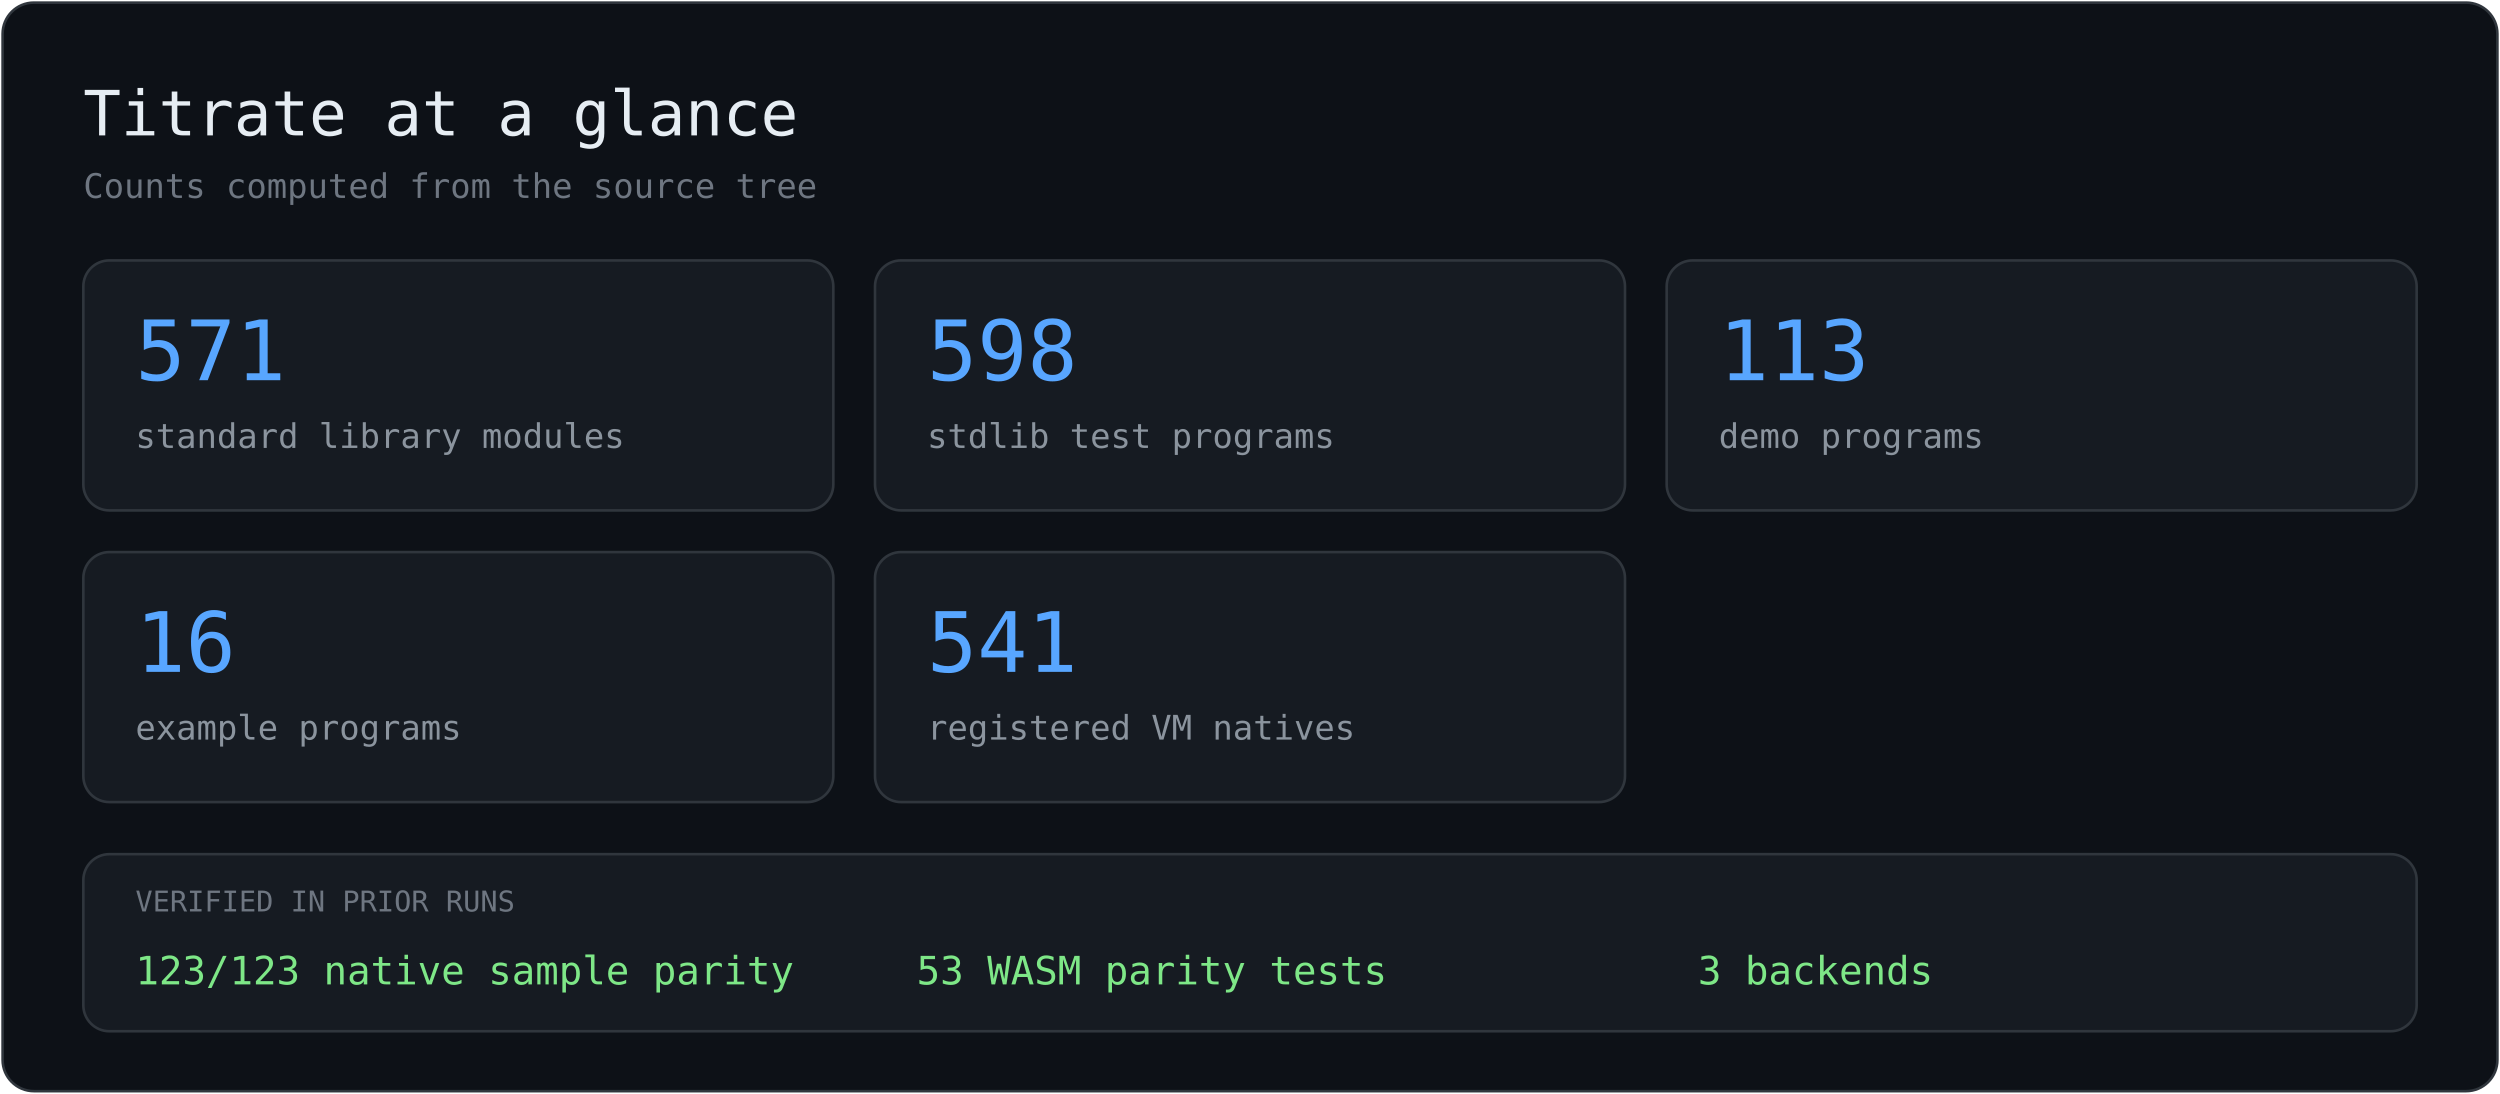
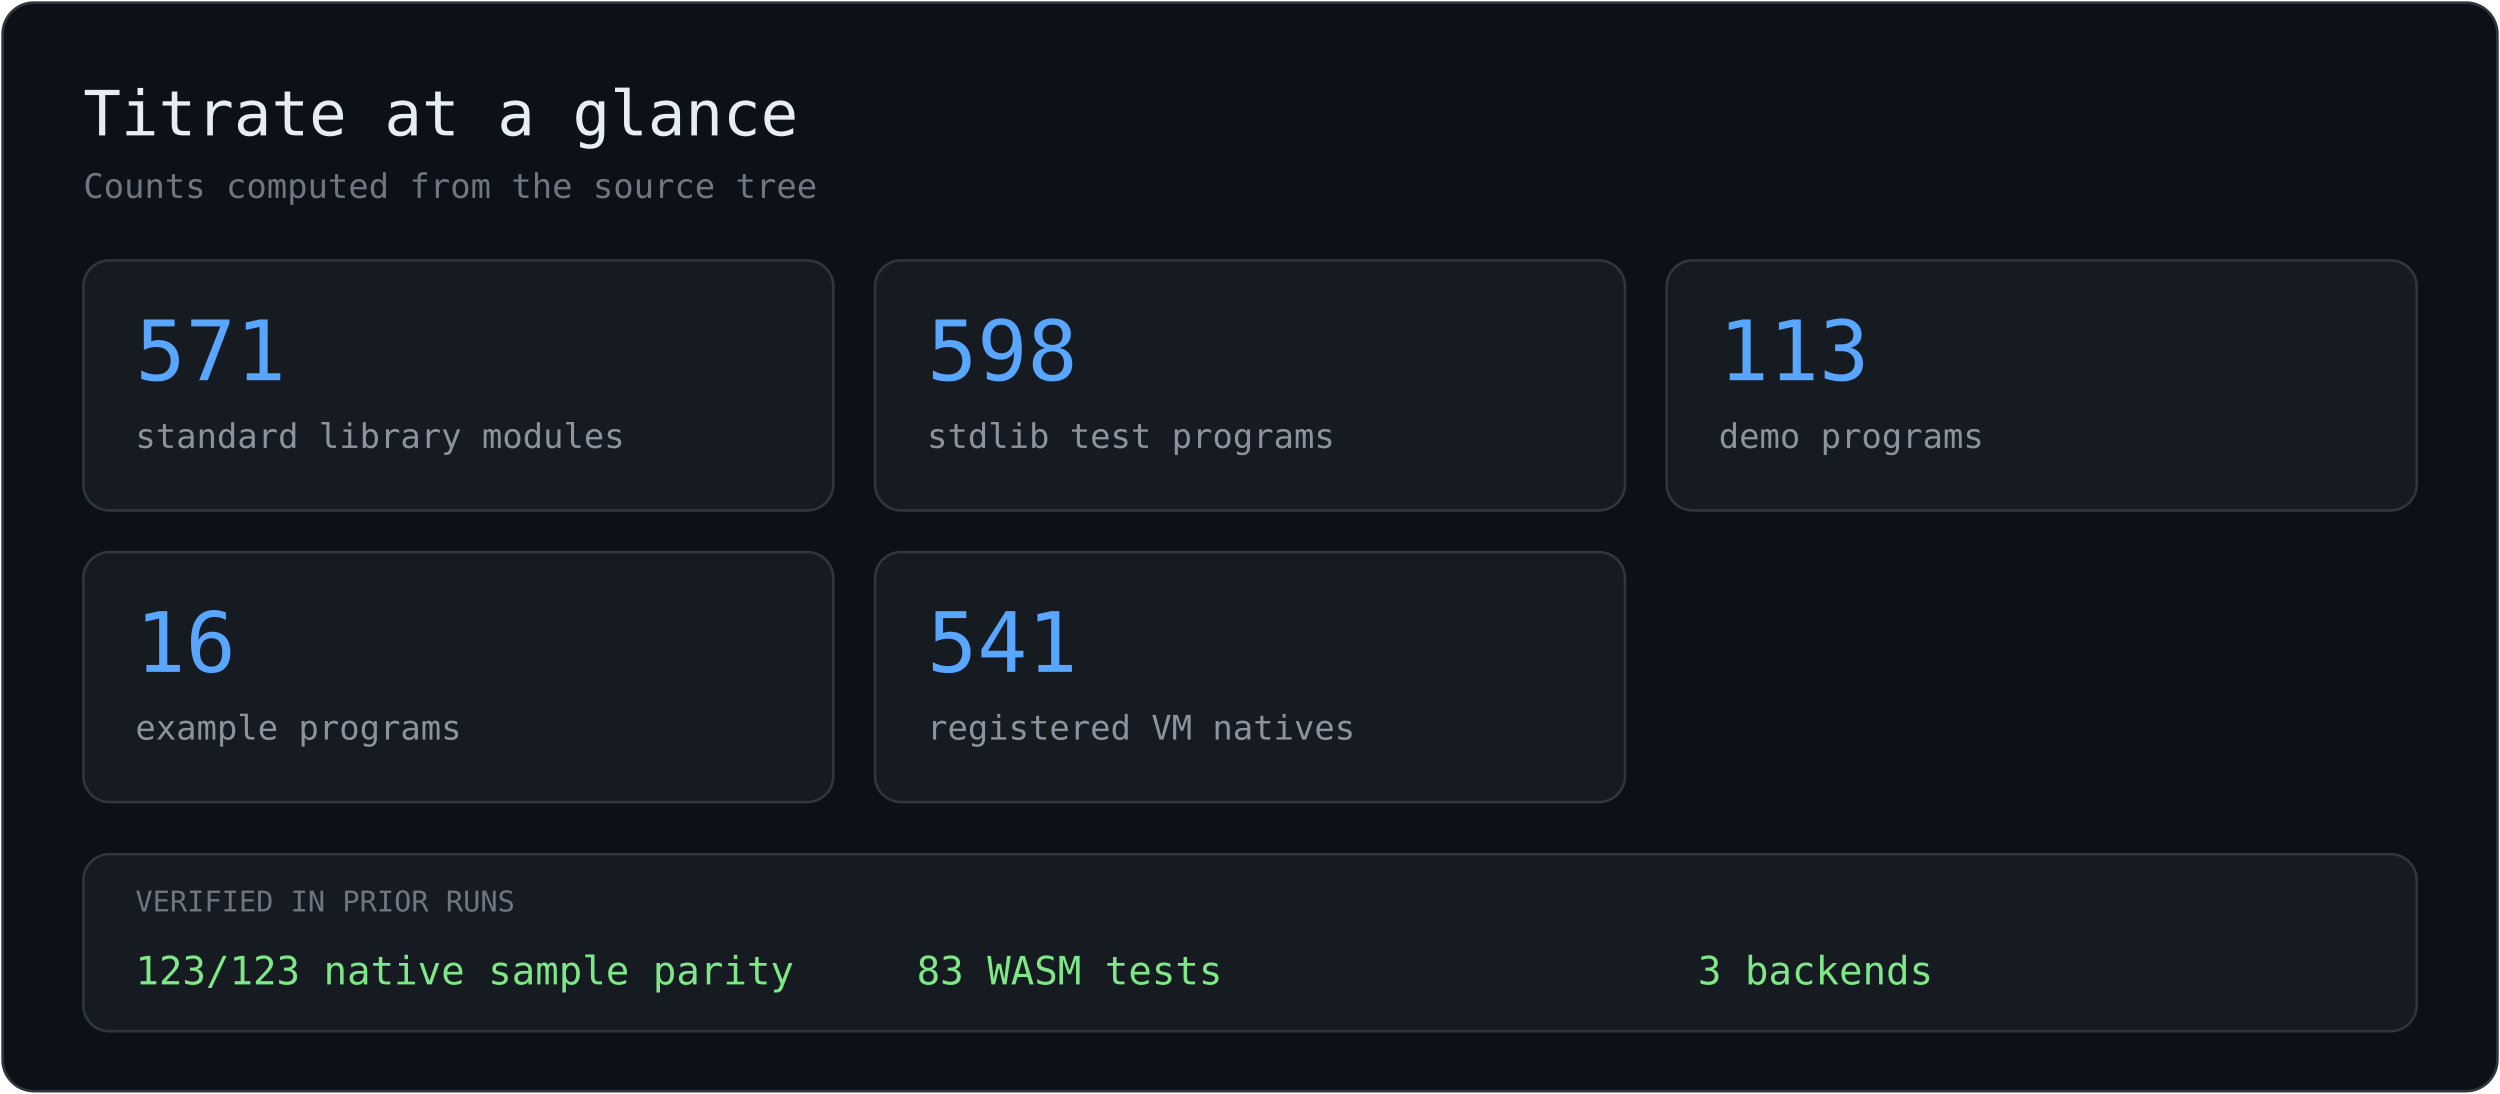
<svg xmlns="http://www.w3.org/2000/svg" width="960" height="420" viewBox="0 0 960 420" role="img" aria-label="Titrate repository statistics">
  <rect x="1" y="1" width="958" height="418" rx="12" fill="#0d1117" stroke="#30363d" />
  <text x="32" y="52" fill="#e6edf3" font-family="Consolas, Menlo, monospace" font-size="24">Titrate at a glance</text>
  <text x="32" y="76" fill="#6e7681" font-family="Consolas, Menlo, monospace" font-size="13">Counts computed from the source tree</text>
  <rect x="32" y="100" width="288" height="96" rx="10" fill="#161b22" stroke="#30363d" />
  <text x="52" y="146" fill="#58a6ff" font-family="Consolas, Menlo, monospace" font-size="32">571</text>
  <text x="52" y="172" fill="#8b949e" font-family="Consolas, Menlo, monospace" font-size="13">standard library modules</text>
  <rect x="336" y="100" width="288" height="96" rx="10" fill="#161b22" stroke="#30363d" />
  <text x="356" y="146" fill="#58a6ff" font-family="Consolas, Menlo, monospace" font-size="32">598</text>
  <text x="356" y="172" fill="#8b949e" font-family="Consolas, Menlo, monospace" font-size="13">stdlib test programs</text>
  <rect x="640" y="100" width="288" height="96" rx="10" fill="#161b22" stroke="#30363d" />
  <text x="660" y="146" fill="#58a6ff" font-family="Consolas, Menlo, monospace" font-size="32">113</text>
  <text x="660" y="172" fill="#8b949e" font-family="Consolas, Menlo, monospace" font-size="13">demo programs</text>
  <rect x="32" y="212" width="288" height="96" rx="10" fill="#161b22" stroke="#30363d" />
  <text x="52" y="258" fill="#58a6ff" font-family="Consolas, Menlo, monospace" font-size="32">16</text>
  <text x="52" y="284" fill="#8b949e" font-family="Consolas, Menlo, monospace" font-size="13">example programs</text>
  <rect x="336" y="212" width="288" height="96" rx="10" fill="#161b22" stroke="#30363d" />
  <text x="356" y="258" fill="#58a6ff" font-family="Consolas, Menlo, monospace" font-size="32">541</text>
  <text x="356" y="284" fill="#8b949e" font-family="Consolas, Menlo, monospace" font-size="13">registered VM natives</text>
  <rect x="32" y="328" width="896" height="68" rx="10" fill="#161b22" stroke="#30363d" />
  <text x="52" y="350" fill="#6e7681" font-family="Consolas, Menlo, monospace" font-size="11">VERIFIED IN PRIOR RUNS</text>
  <text x="52" y="378" fill="#7ee787" font-family="Consolas, Menlo, monospace" font-size="15">123/123 native sample parity</text>
-   <text x="352" y="378" fill="#7ee787" font-family="Consolas, Menlo, monospace" font-size="15">53 WASM parity tests</text>
+   <text x="352" y="378" fill="#7ee787" font-family="Consolas, Menlo, monospace" font-size="15">83 WASM tests</text>
  <text x="652" y="378" fill="#7ee787" font-family="Consolas, Menlo, monospace" font-size="15">3 backends</text>
</svg>
